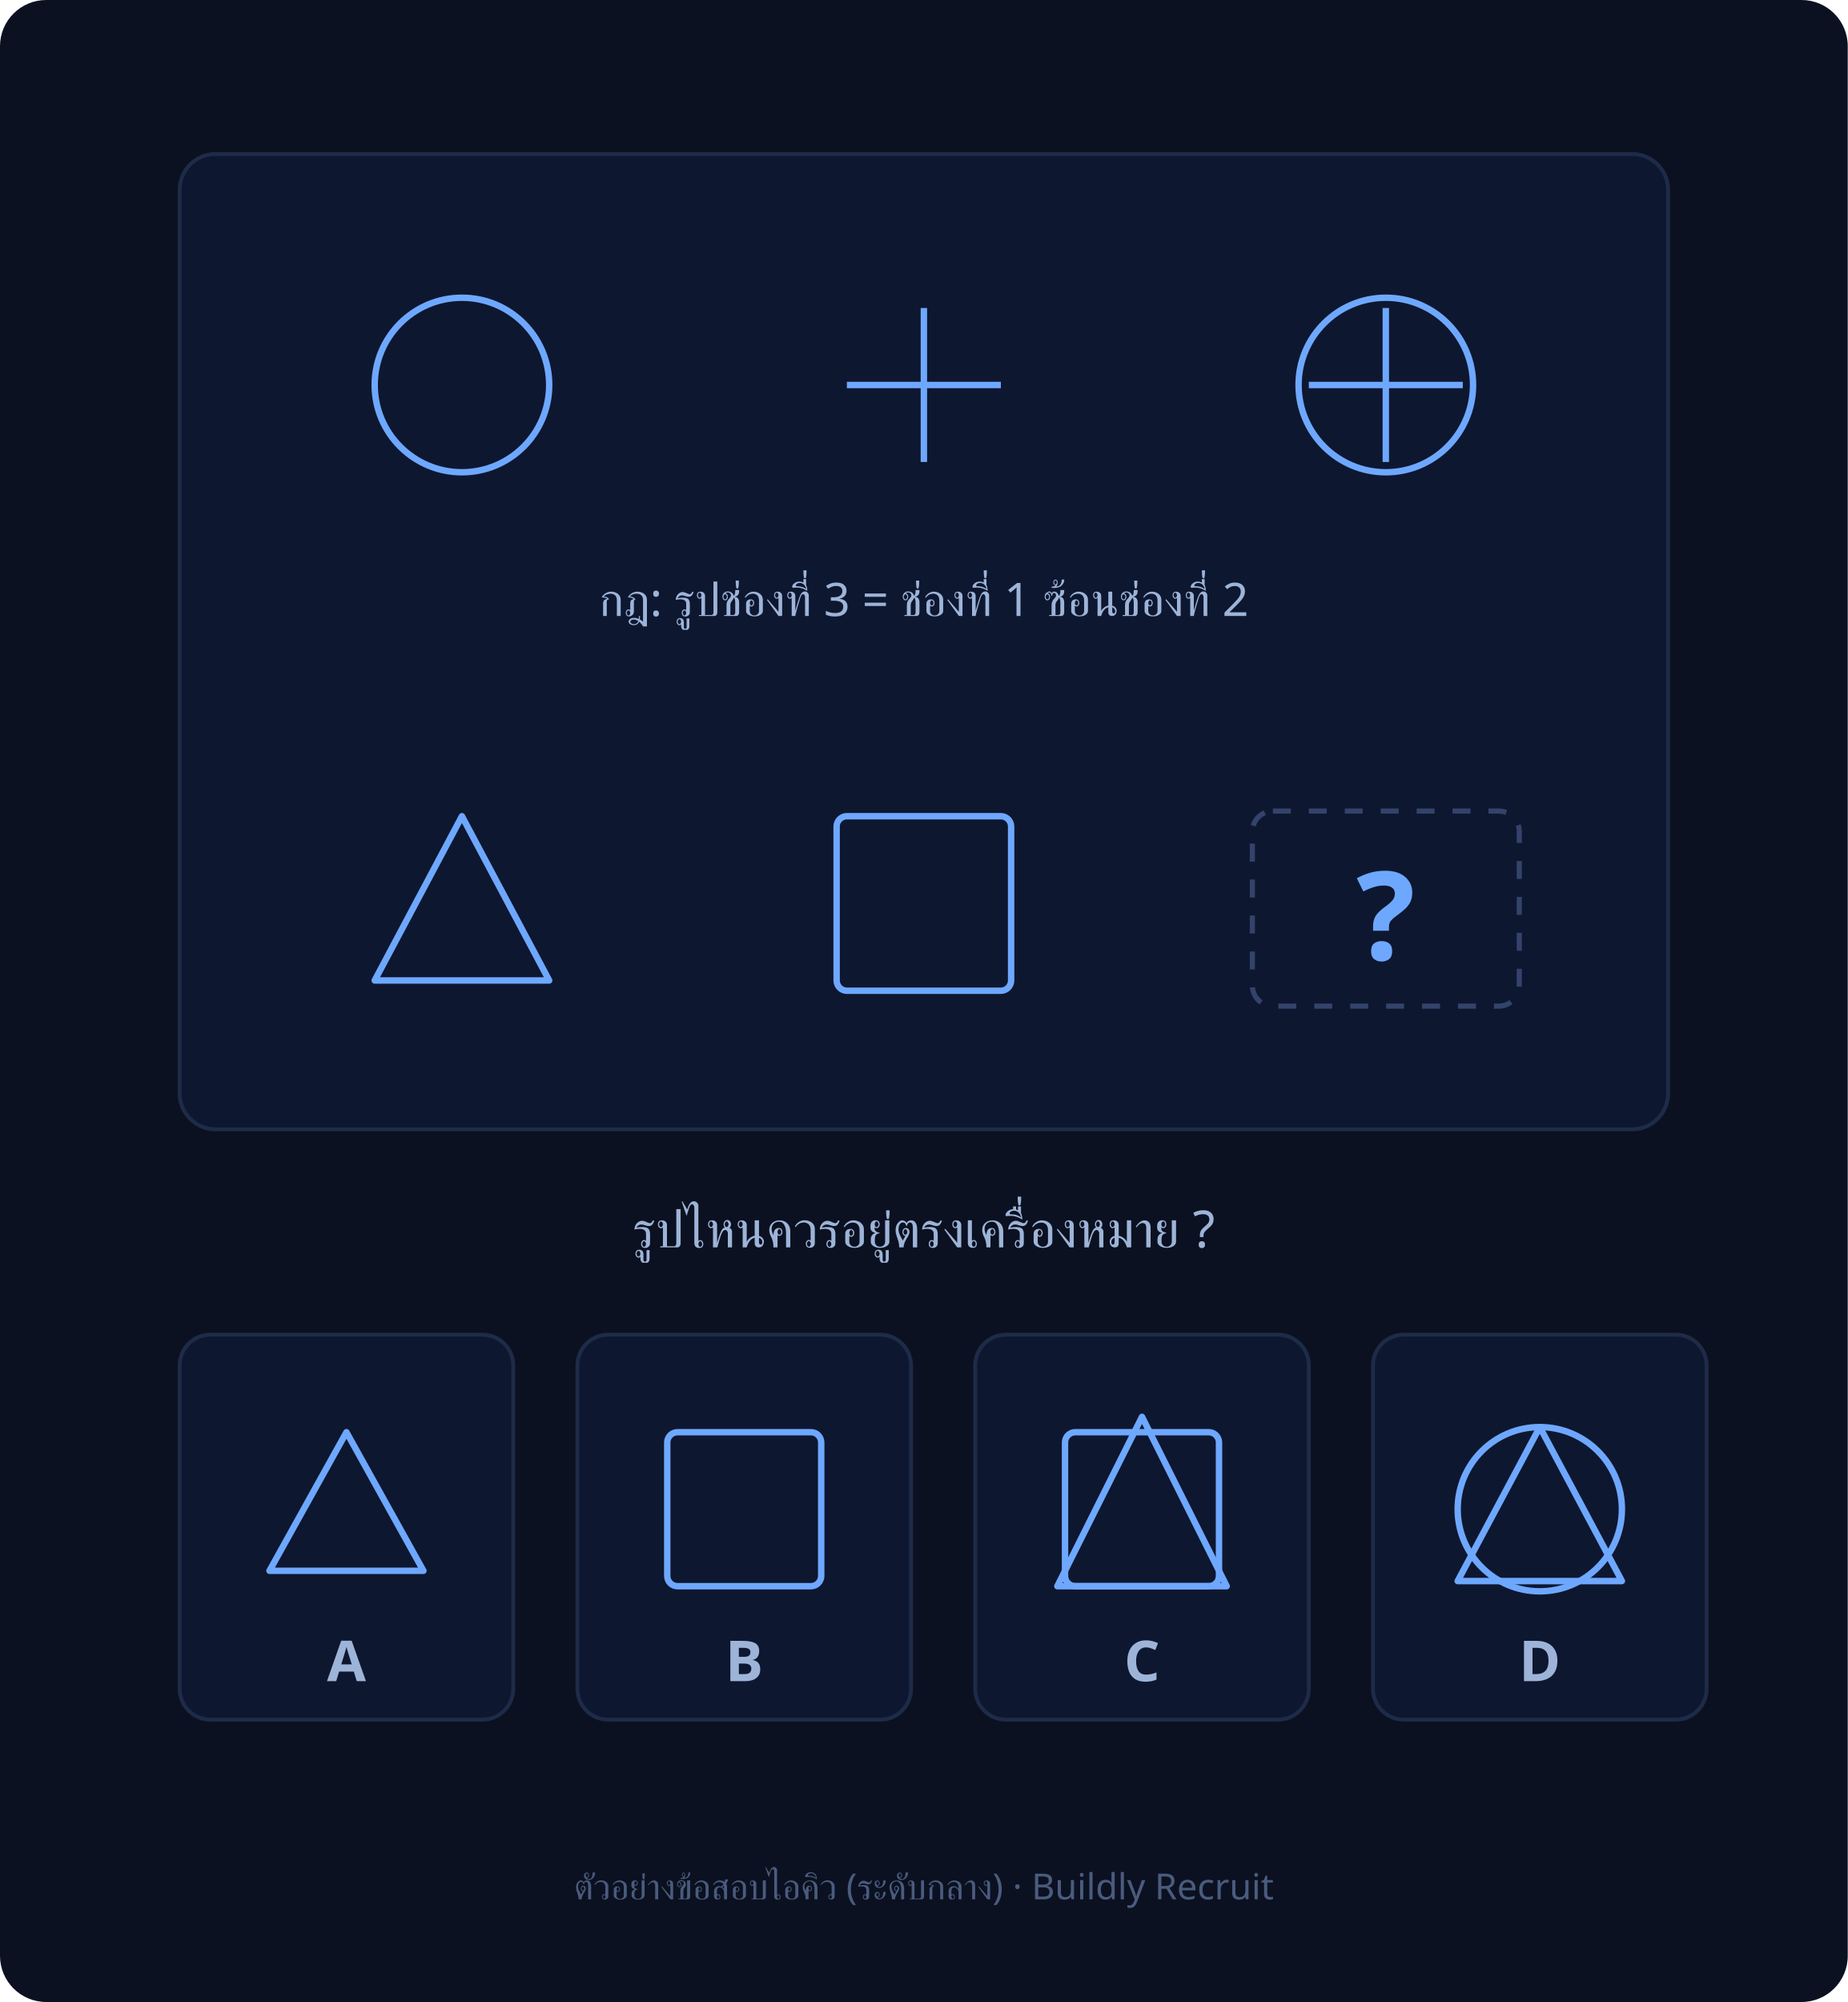
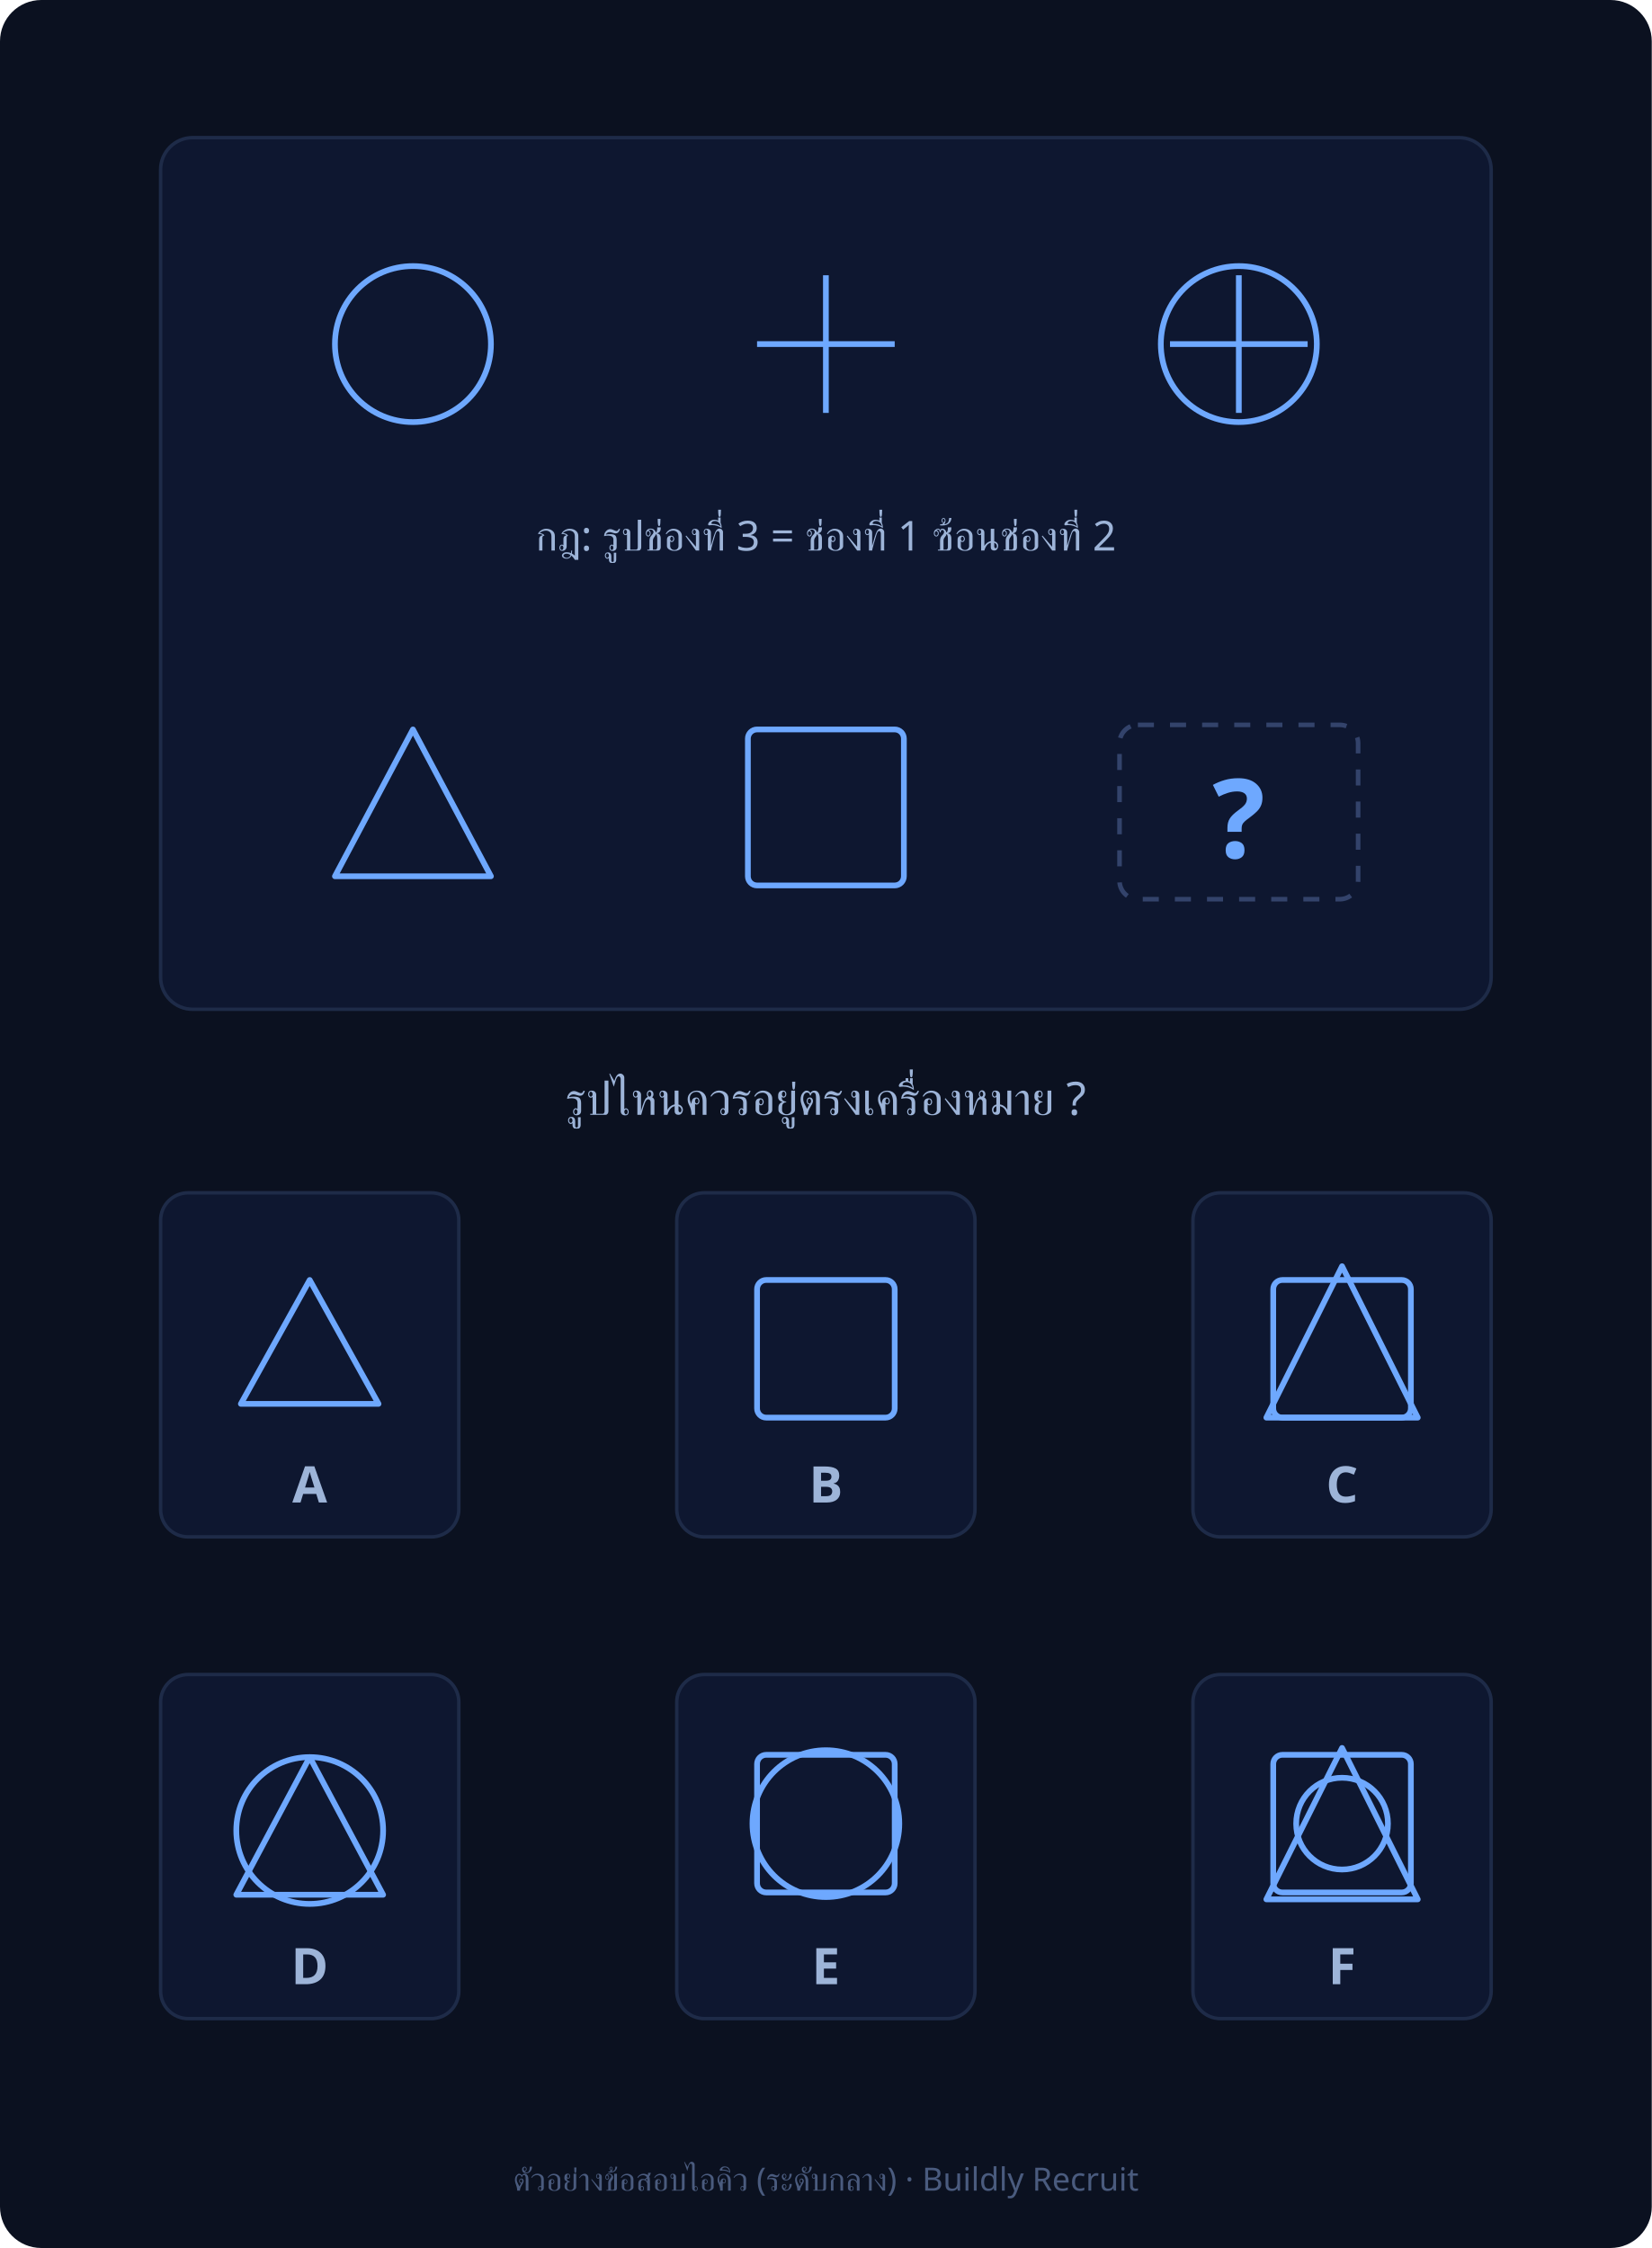
- <svg xmlns="http://www.w3.org/2000/svg" viewBox="0 0 720 780" font-family="system-ui, sans-serif">
-   <rect x="0" y="0" width="720" height="780" rx="18" fill="#0b1120" />
+ <svg xmlns="http://www.w3.org/2000/svg" viewBox="0 0 720 980" font-family="system-ui, sans-serif">
+   <rect x="0" y="0" width="720" height="980" rx="18" fill="#0b1120" />
  <rect x="70" y="60" width="580" height="380" rx="14" fill="#0e1730" stroke="#1e2b48" stroke-width="1.5" />
  <defs>
    <g id="cross">
      <line x1="-30" y1="0" x2="30" y2="0" stroke="#6ea8fe" stroke-width="2.5" />
      <line x1="0" y1="-30" x2="0" y2="30" stroke="#6ea8fe" stroke-width="2.5" />
    </g>
  </defs>
  <circle cx="180" cy="150" r="34" fill="none" stroke="#6ea8fe" stroke-width="2.5" />
  <use href="#cross" x="360" y="150" />
  <circle cx="540" cy="150" r="34" fill="none" stroke="#6ea8fe" stroke-width="2.5" />
  <use href="#cross" x="540" y="150" />
  <text x="360" y="240" text-anchor="middle" font-size="18" fill="#9db4d8">กฎ: รูปช่องที่ 3 = ช่องที่ 1 ซ้อนช่องที่ 2</text>
  <polygon points="180,318 214,382 146,382" fill="none" stroke="#6ea8fe" stroke-width="2.5" stroke-linejoin="round" />
  <rect x="326" y="318" width="68" height="68" rx="4" fill="none" stroke="#6ea8fe" stroke-width="2.5" />
  <rect x="488" y="316" width="104" height="76" rx="8" fill="none" stroke="#33436b" stroke-width="2" stroke-dasharray="7 7" />
  <text x="540" y="374" text-anchor="middle" font-size="48" font-weight="700" fill="#6ea8fe">?</text>
  <text x="360" y="486" text-anchor="middle" font-size="20" fill="#9db4d8">รูปไหนควรอยู่ตรงเครื่องหมาย ?</text>
  <g>
-     <rect x="70" y="520" width="130" height="150" rx="12" fill="#0e1730" stroke="#1e2b48" stroke-width="1.5" />
-     <polygon points="135,558 165,612 105,612" fill="none" stroke="#6ea8fe" stroke-width="2.5" stroke-linejoin="round" />
-     <text x="135" y="655" text-anchor="middle" font-size="22" font-weight="700" fill="#9db4d8">A</text>
-     <rect x="225" y="520" width="130" height="150" rx="12" fill="#0e1730" stroke="#1e2b48" stroke-width="1.5" />
-     <rect x="260" y="558" width="60" height="60" rx="4" fill="none" stroke="#6ea8fe" stroke-width="2.5" />
-     <text x="290" y="655" text-anchor="middle" font-size="22" font-weight="700" fill="#9db4d8">B</text>
-     <rect x="380" y="520" width="130" height="150" rx="12" fill="#0e1730" stroke="#1e2b48" stroke-width="1.5" />
-     <rect x="415" y="558" width="60" height="60" rx="4" fill="none" stroke="#6ea8fe" stroke-width="2.5" />
-     <polygon points="445,552 478,618 412,618" fill="none" stroke="#6ea8fe" stroke-width="2.5" stroke-linejoin="round" />
-     <text x="445" y="655" text-anchor="middle" font-size="22" font-weight="700" fill="#9db4d8">C</text>
-     <rect x="535" y="520" width="130" height="150" rx="12" fill="#0e1730" stroke="#1e2b48" stroke-width="1.5" />
-     <circle cx="600" cy="588" r="32" fill="none" stroke="#6ea8fe" stroke-width="2.5" />
-     <polygon points="600,556 632,616 568,616" fill="none" stroke="#6ea8fe" stroke-width="2.5" stroke-linejoin="round" />
-     <text x="600" y="655" text-anchor="middle" font-size="22" font-weight="700" fill="#9db4d8">D</text>
+     <g transform="translate(0,0)">
+       <rect x="70" y="520" width="130" height="150" rx="12" fill="#0e1730" stroke="#1e2b48" stroke-width="1.5" />
+       <polygon points="135,558 165,612 105,612" fill="none" stroke="#6ea8fe" stroke-width="2.5" stroke-linejoin="round" />
+       <text x="135" y="655" text-anchor="middle" font-size="22" font-weight="700" fill="#9db4d8">A</text>
+     </g>
+     <g transform="translate(70,0)">
+       <rect x="225" y="520" width="130" height="150" rx="12" fill="#0e1730" stroke="#1e2b48" stroke-width="1.5" />
+       <rect x="260" y="558" width="60" height="60" rx="4" fill="none" stroke="#6ea8fe" stroke-width="2.5" />
+       <text x="290" y="655" text-anchor="middle" font-size="22" font-weight="700" fill="#9db4d8">B</text>
+     </g>
+     <g transform="translate(140,0)">
+       <rect x="380" y="520" width="130" height="150" rx="12" fill="#0e1730" stroke="#1e2b48" stroke-width="1.5" />
+       <rect x="415" y="558" width="60" height="60" rx="4" fill="none" stroke="#6ea8fe" stroke-width="2.5" />
+       <polygon points="445,552 478,618 412,618" fill="none" stroke="#6ea8fe" stroke-width="2.5" stroke-linejoin="round" />
+       <text x="445" y="655" text-anchor="middle" font-size="22" font-weight="700" fill="#9db4d8">C</text>
+     </g>
+     <g transform="translate(-465,210)">
+       <rect x="535" y="520" width="130" height="150" rx="12" fill="#0e1730" stroke="#1e2b48" stroke-width="1.5" />
+       <circle cx="600" cy="588" r="32" fill="none" stroke="#6ea8fe" stroke-width="2.5" />
+       <polygon points="600,556 632,616 568,616" fill="none" stroke="#6ea8fe" stroke-width="2.5" stroke-linejoin="round" />
+       <text x="600" y="655" text-anchor="middle" font-size="22" font-weight="700" fill="#9db4d8">D</text>
+     </g>
+     <rect x="295" y="730" width="130" height="150" rx="12" fill="#0e1730" stroke="#1e2b48" stroke-width="1.5" />
+     <rect x="330" y="765" width="60" height="60" rx="4" fill="none" stroke="#6ea8fe" stroke-width="2.5" />
+     <circle cx="360" cy="795" r="32" fill="none" stroke="#6ea8fe" stroke-width="2.5" />
+     <text x="360" y="865" text-anchor="middle" font-size="22" font-weight="700" fill="#9db4d8">E</text>
+     <rect x="520" y="730" width="130" height="150" rx="12" fill="#0e1730" stroke="#1e2b48" stroke-width="1.5" />
+     <rect x="555" y="765" width="60" height="60" rx="4" fill="none" stroke="#6ea8fe" stroke-width="2.5" />
+     <polygon points="585,762 618,828 552,828" fill="none" stroke="#6ea8fe" stroke-width="2.5" stroke-linejoin="round" />
+     <circle cx="585" cy="795" r="20" fill="none" stroke="#6ea8fe" stroke-width="2.5" />
+     <text x="585" y="865" text-anchor="middle" font-size="22" font-weight="700" fill="#9db4d8">F</text>
  </g>
-   <text x="360" y="740" text-anchor="middle" font-size="14" fill="#4a5b7e">ตัวอย่างข้อสอบไอคิว (ระดับกลาง) · Buildly Recruit</text>
+   <text x="360" y="955" text-anchor="middle" font-size="14" fill="#4a5b7e">ตัวอย่างข้อสอบไอคิว (ระดับกลาง) · Buildly Recruit</text>
</svg>
